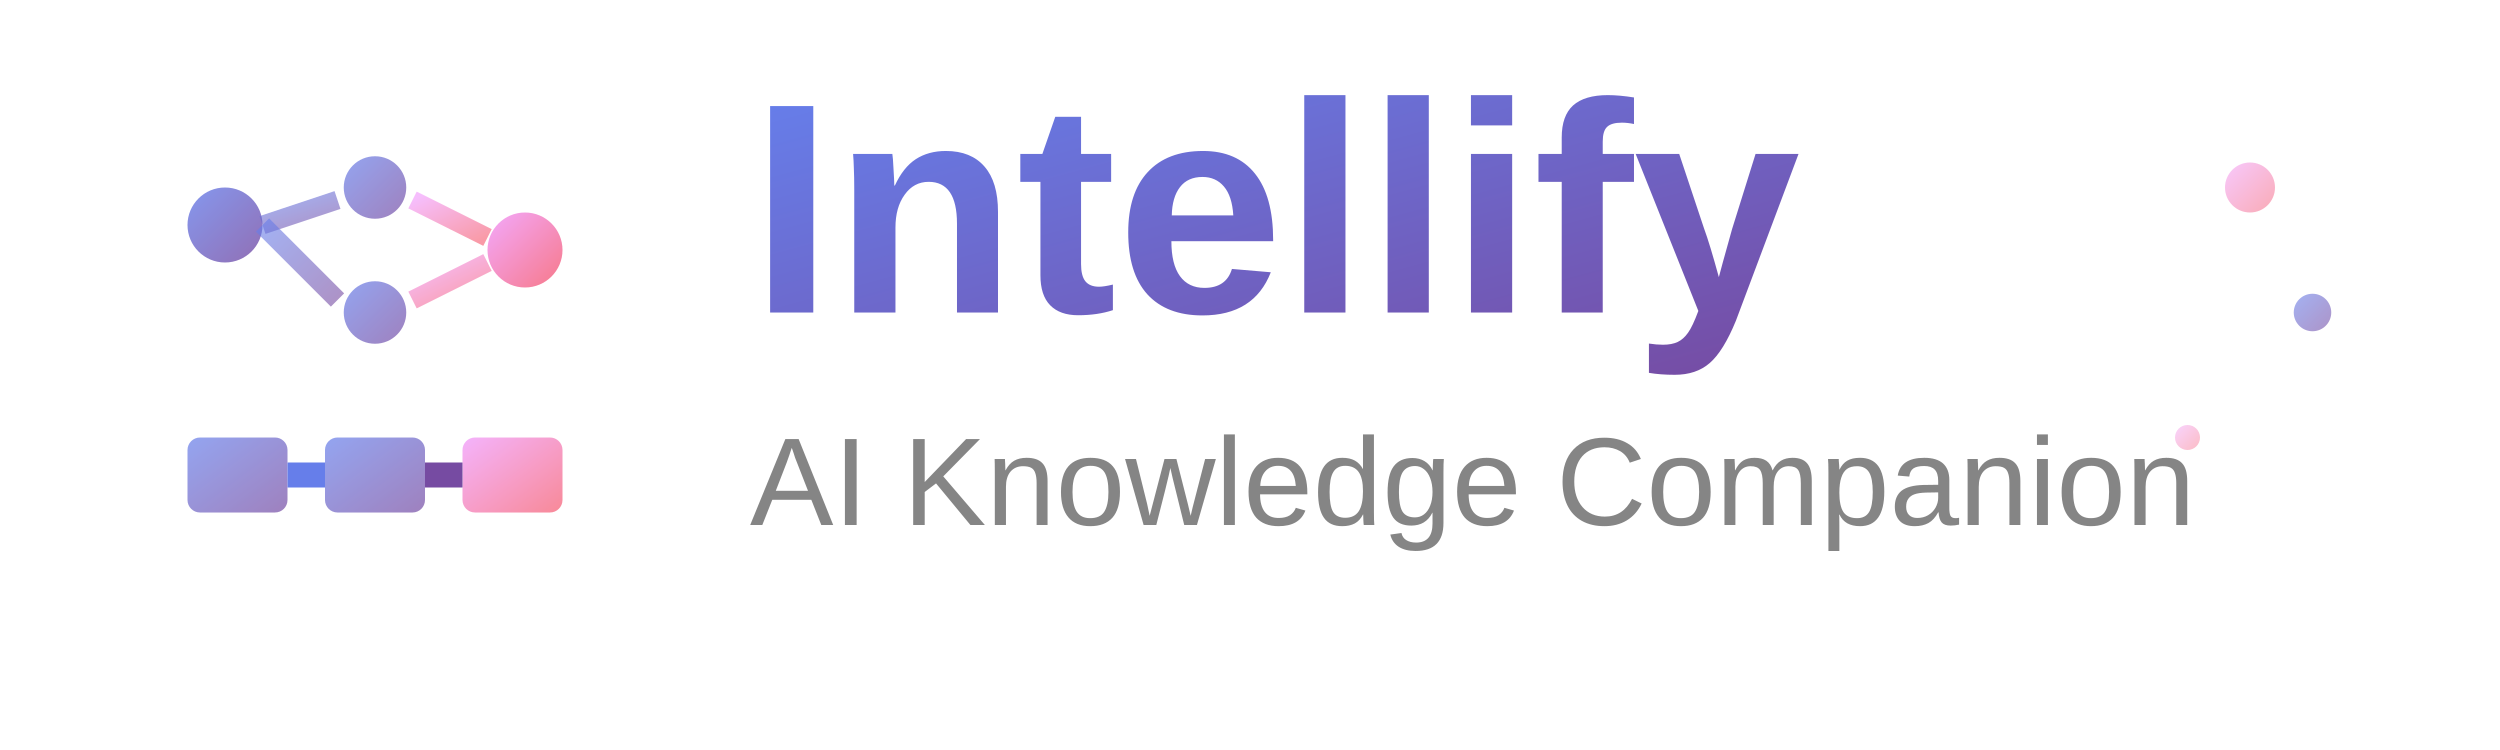
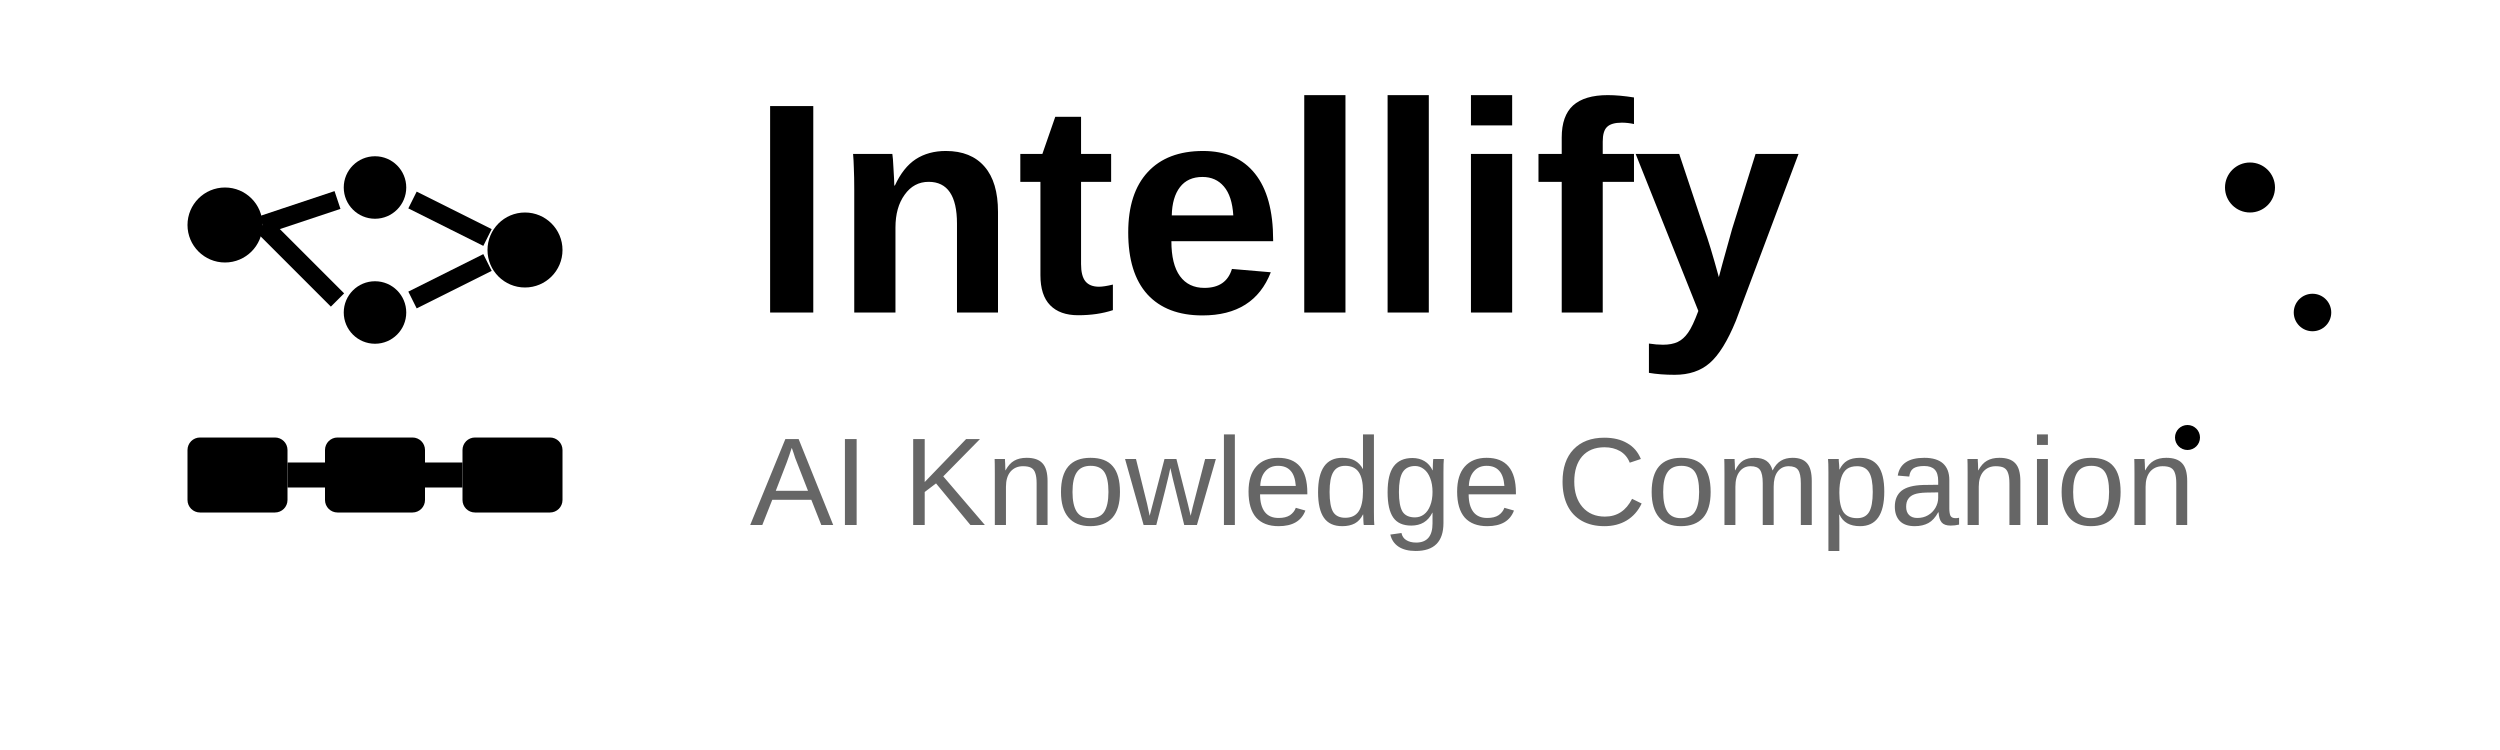
<svg xmlns="http://www.w3.org/2000/svg" width="200" height="60" viewBox="0 0 200 60" fill="none">
-   <defs>
-     <linearGradient id="gradient1" x1="0%" y1="0%" x2="100%" y2="100%">
-       <stop offset="0%" style="stop-color:#667eea;stop-opacity:1" />
-       <stop offset="100%" style="stop-color:#764ba2;stop-opacity:1" />
-     </linearGradient>
-     <linearGradient id="gradient2" x1="0%" y1="0%" x2="100%" y2="100%">
-       <stop offset="0%" style="stop-color:#f093fb;stop-opacity:1" />
-       <stop offset="100%" style="stop-color:#f5576c;stop-opacity:1" />
-     </linearGradient>
-   </defs>
  <g transform="translate(10, 10)">
-     <circle cx="8" cy="8" r="3" fill="url(#gradient1)" opacity="0.8" />
-     <circle cx="20" cy="5" r="2.5" fill="url(#gradient1)" opacity="0.7" />
-     <circle cx="20" cy="15" r="2.5" fill="url(#gradient1)" opacity="0.7" />
-     <circle cx="32" cy="10" r="3" fill="url(#gradient2)" opacity="0.8" />
-     <line x1="11" y1="8" x2="17" y2="6" stroke="url(#gradient1)" stroke-width="1.5" opacity="0.6" />
-     <line x1="11" y1="8" x2="17" y2="14" stroke="url(#gradient1)" stroke-width="1.5" opacity="0.6" />
-     <line x1="23" y1="6" x2="29" y2="9" stroke="url(#gradient2)" stroke-width="1.5" opacity="0.6" />
-     <line x1="23" y1="14" x2="29" y2="11" stroke="url(#gradient2)" stroke-width="1.5" opacity="0.6" />
-     <rect x="5" y="25" width="8" height="6" rx="1" fill="url(#gradient1)" opacity="0.7" />
-     <rect x="16" y="25" width="8" height="6" rx="1" fill="url(#gradient1)" opacity="0.7" />
-     <rect x="27" y="25" width="8" height="6" rx="1" fill="url(#gradient2)" opacity="0.7" />
-     <line x1="13" y1="28" x2="16" y2="28" stroke="#667eea" stroke-width="2" />
-     <line x1="24" y1="28" x2="27" y2="28" stroke="#764ba2" stroke-width="2" />
+     <circle cx="8" cy="8" r="3" fill="#000000" />
+     <circle cx="20" cy="5" r="2.5" fill="#000000" />
+     <circle cx="20" cy="15" r="2.5" fill="#000000" />
+     <circle cx="32" cy="10" r="3" fill="#000000" />
+     <line x1="11" y1="8" x2="17" y2="6" stroke="#000000" stroke-width="1.5" />
+     <line x1="11" y1="8" x2="17" y2="14" stroke="#000000" stroke-width="1.5" />
+     <line x1="23" y1="6" x2="29" y2="9" stroke="#000000" stroke-width="1.5" />
+     <line x1="23" y1="14" x2="29" y2="11" stroke="#000000" stroke-width="1.5" />
+     <rect x="5" y="25" width="8" height="6" rx="1" fill="#000000" />
+     <rect x="16" y="25" width="8" height="6" rx="1" fill="#000000" />
+     <rect x="27" y="25" width="8" height="6" rx="1" fill="#000000" />
+     <line x1="13" y1="28" x2="16" y2="28" stroke="#000000" stroke-width="2" />
+     <line x1="24" y1="28" x2="27" y2="28" stroke="#000000" stroke-width="2" />
  </g>
-   <text x="60" y="25" font-family="Arial, sans-serif" font-size="24" font-weight="bold" fill="url(#gradient1)">Intellify</text>
-   <text x="60" y="42" font-family="Arial, sans-serif" font-size="10" fill="#666" opacity="0.8">AI Knowledge Companion</text>
-   <circle cx="180" cy="15" r="2" fill="url(#gradient2)" opacity="0.5">
-     <animate attributeName="opacity" values="0.5;1;0.5" dur="2s" repeatCount="indefinite" />
+   <text x="60" y="25" font-family="Arial, sans-serif" font-size="24" font-weight="bold" fill="#000000">Intellify</text>
+   <text x="60" y="42" font-family="Arial, sans-serif" font-size="10" fill="#666666">AI Knowledge Companion</text>
+   <circle cx="180" cy="15" r="2" fill="#000000">
+     <animate attributeName="opacity" values="0.3;1;0.3" dur="2s" repeatCount="indefinite" />
  </circle>
-   <circle cx="185" cy="25" r="1.5" fill="url(#gradient1)" opacity="0.6">
-     <animate attributeName="opacity" values="0.6;1;0.6" dur="1.5s" repeatCount="indefinite" />
+   <circle cx="185" cy="25" r="1.5" fill="#000000">
+     <animate attributeName="opacity" values="0.4;1;0.4" dur="1.5s" repeatCount="indefinite" />
  </circle>
-   <circle cx="175" cy="35" r="1" fill="url(#gradient2)" opacity="0.4">
-     <animate attributeName="opacity" values="0.4;0.8;0.4" dur="2.5s" repeatCount="indefinite" />
+   <circle cx="175" cy="35" r="1" fill="#000000">
+     <animate attributeName="opacity" values="0.2;0.8;0.2" dur="2.5s" repeatCount="indefinite" />
  </circle>
</svg>
